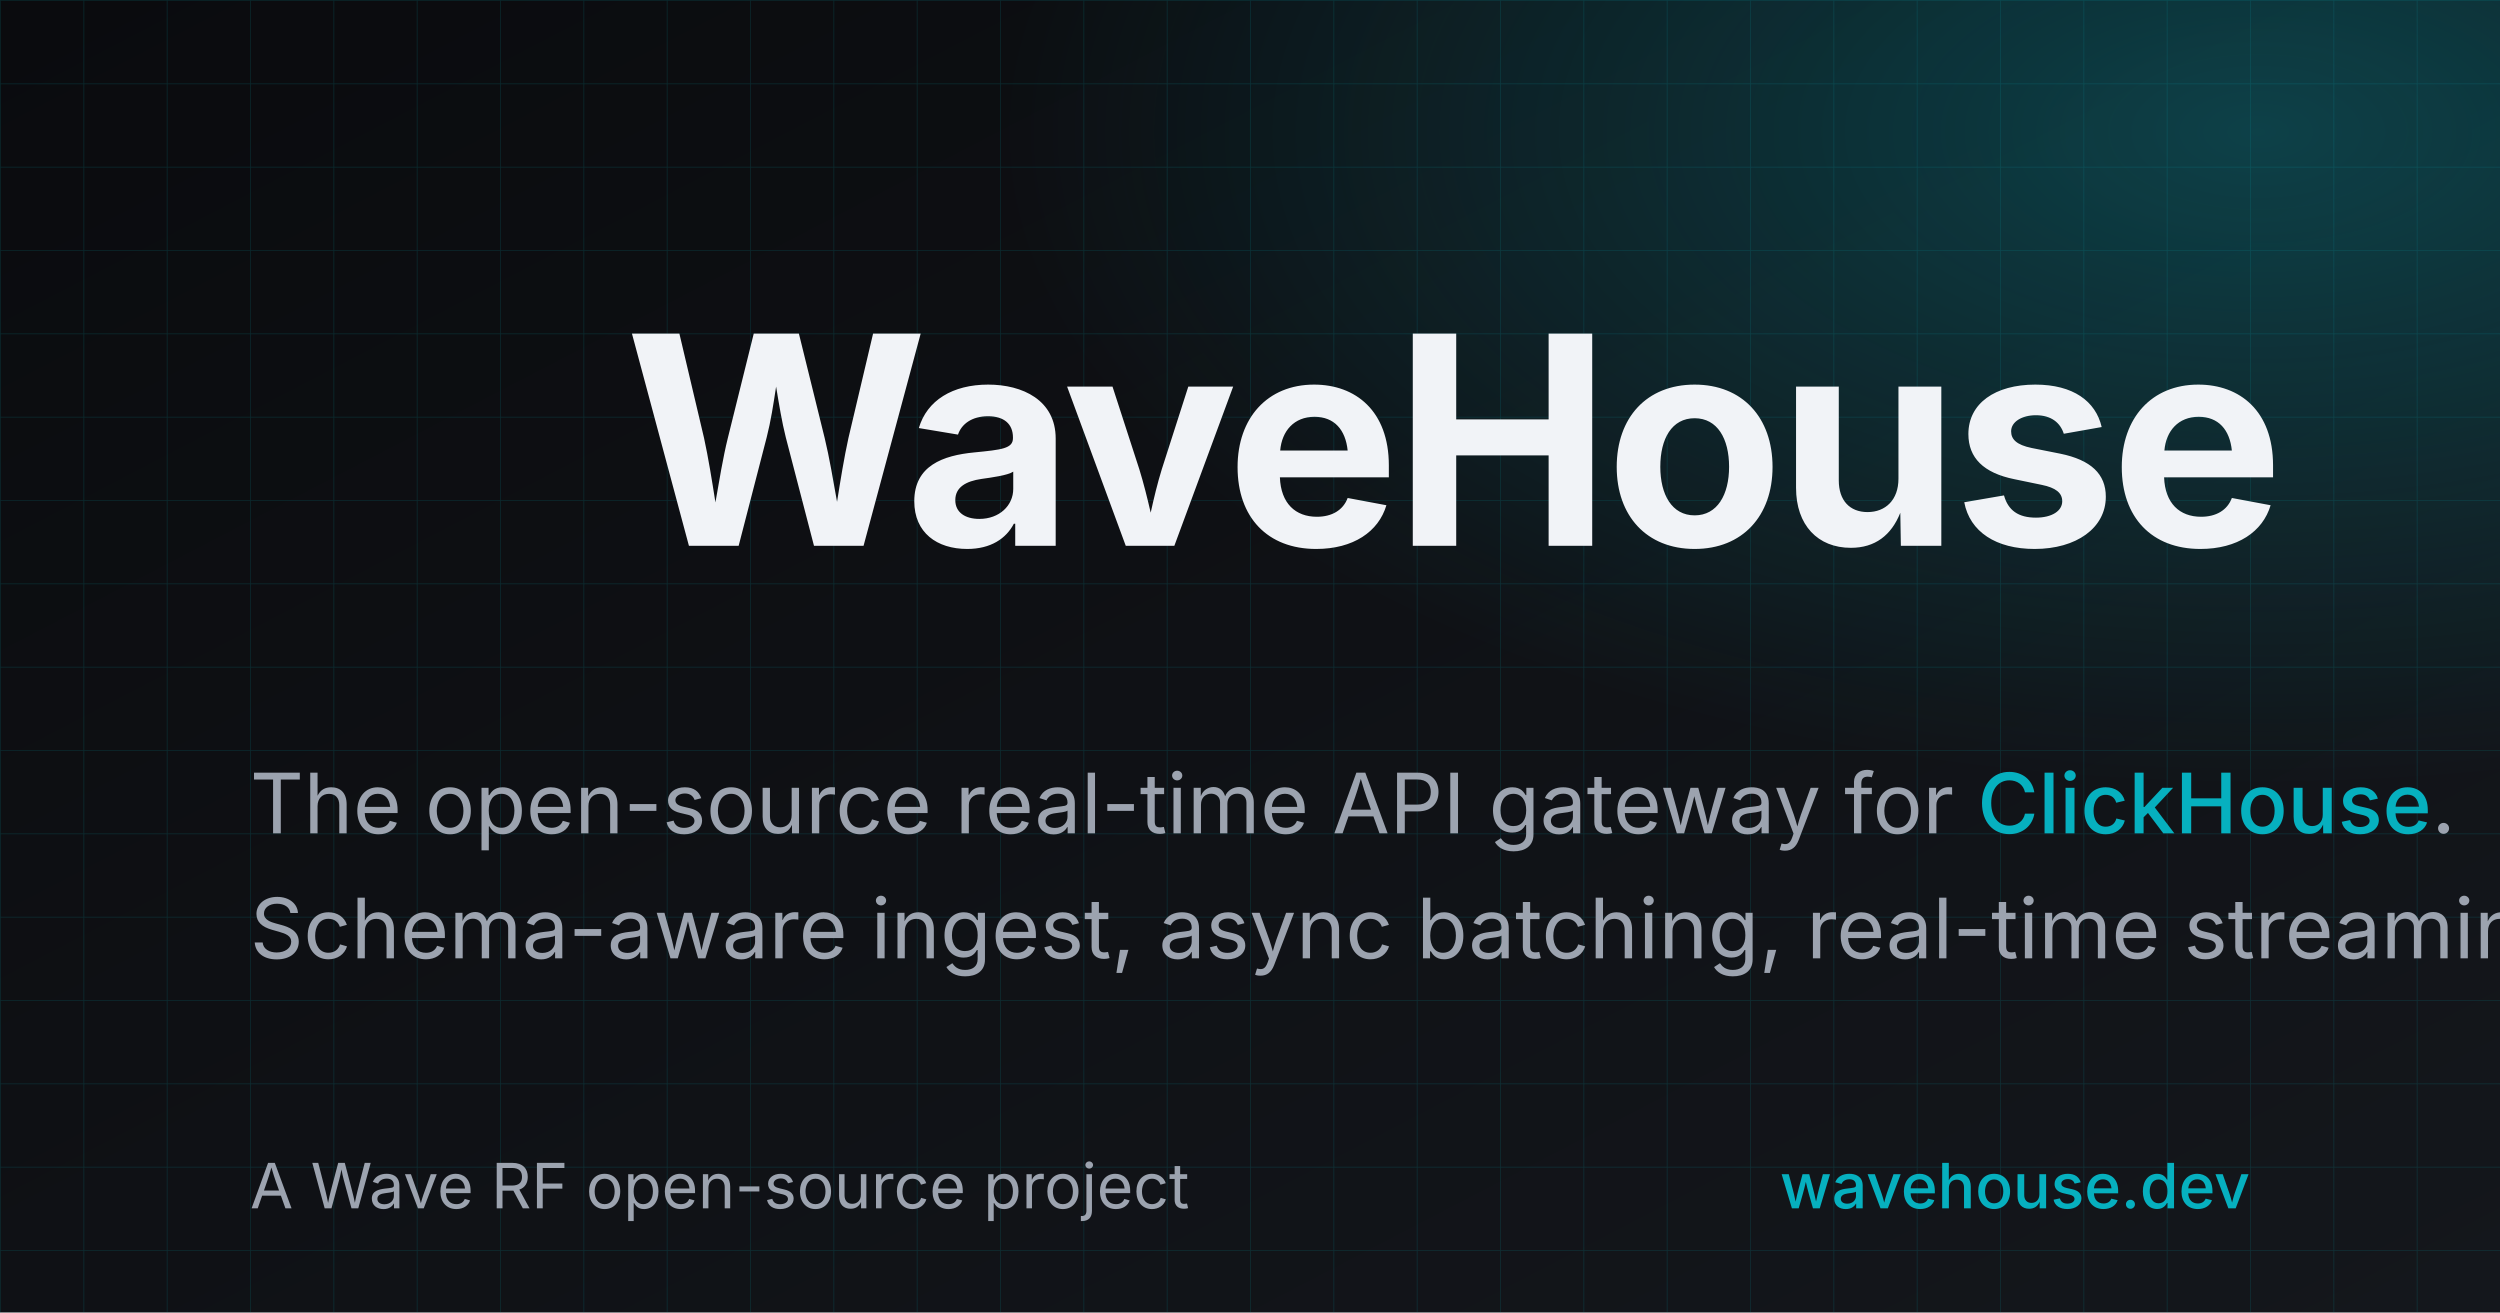
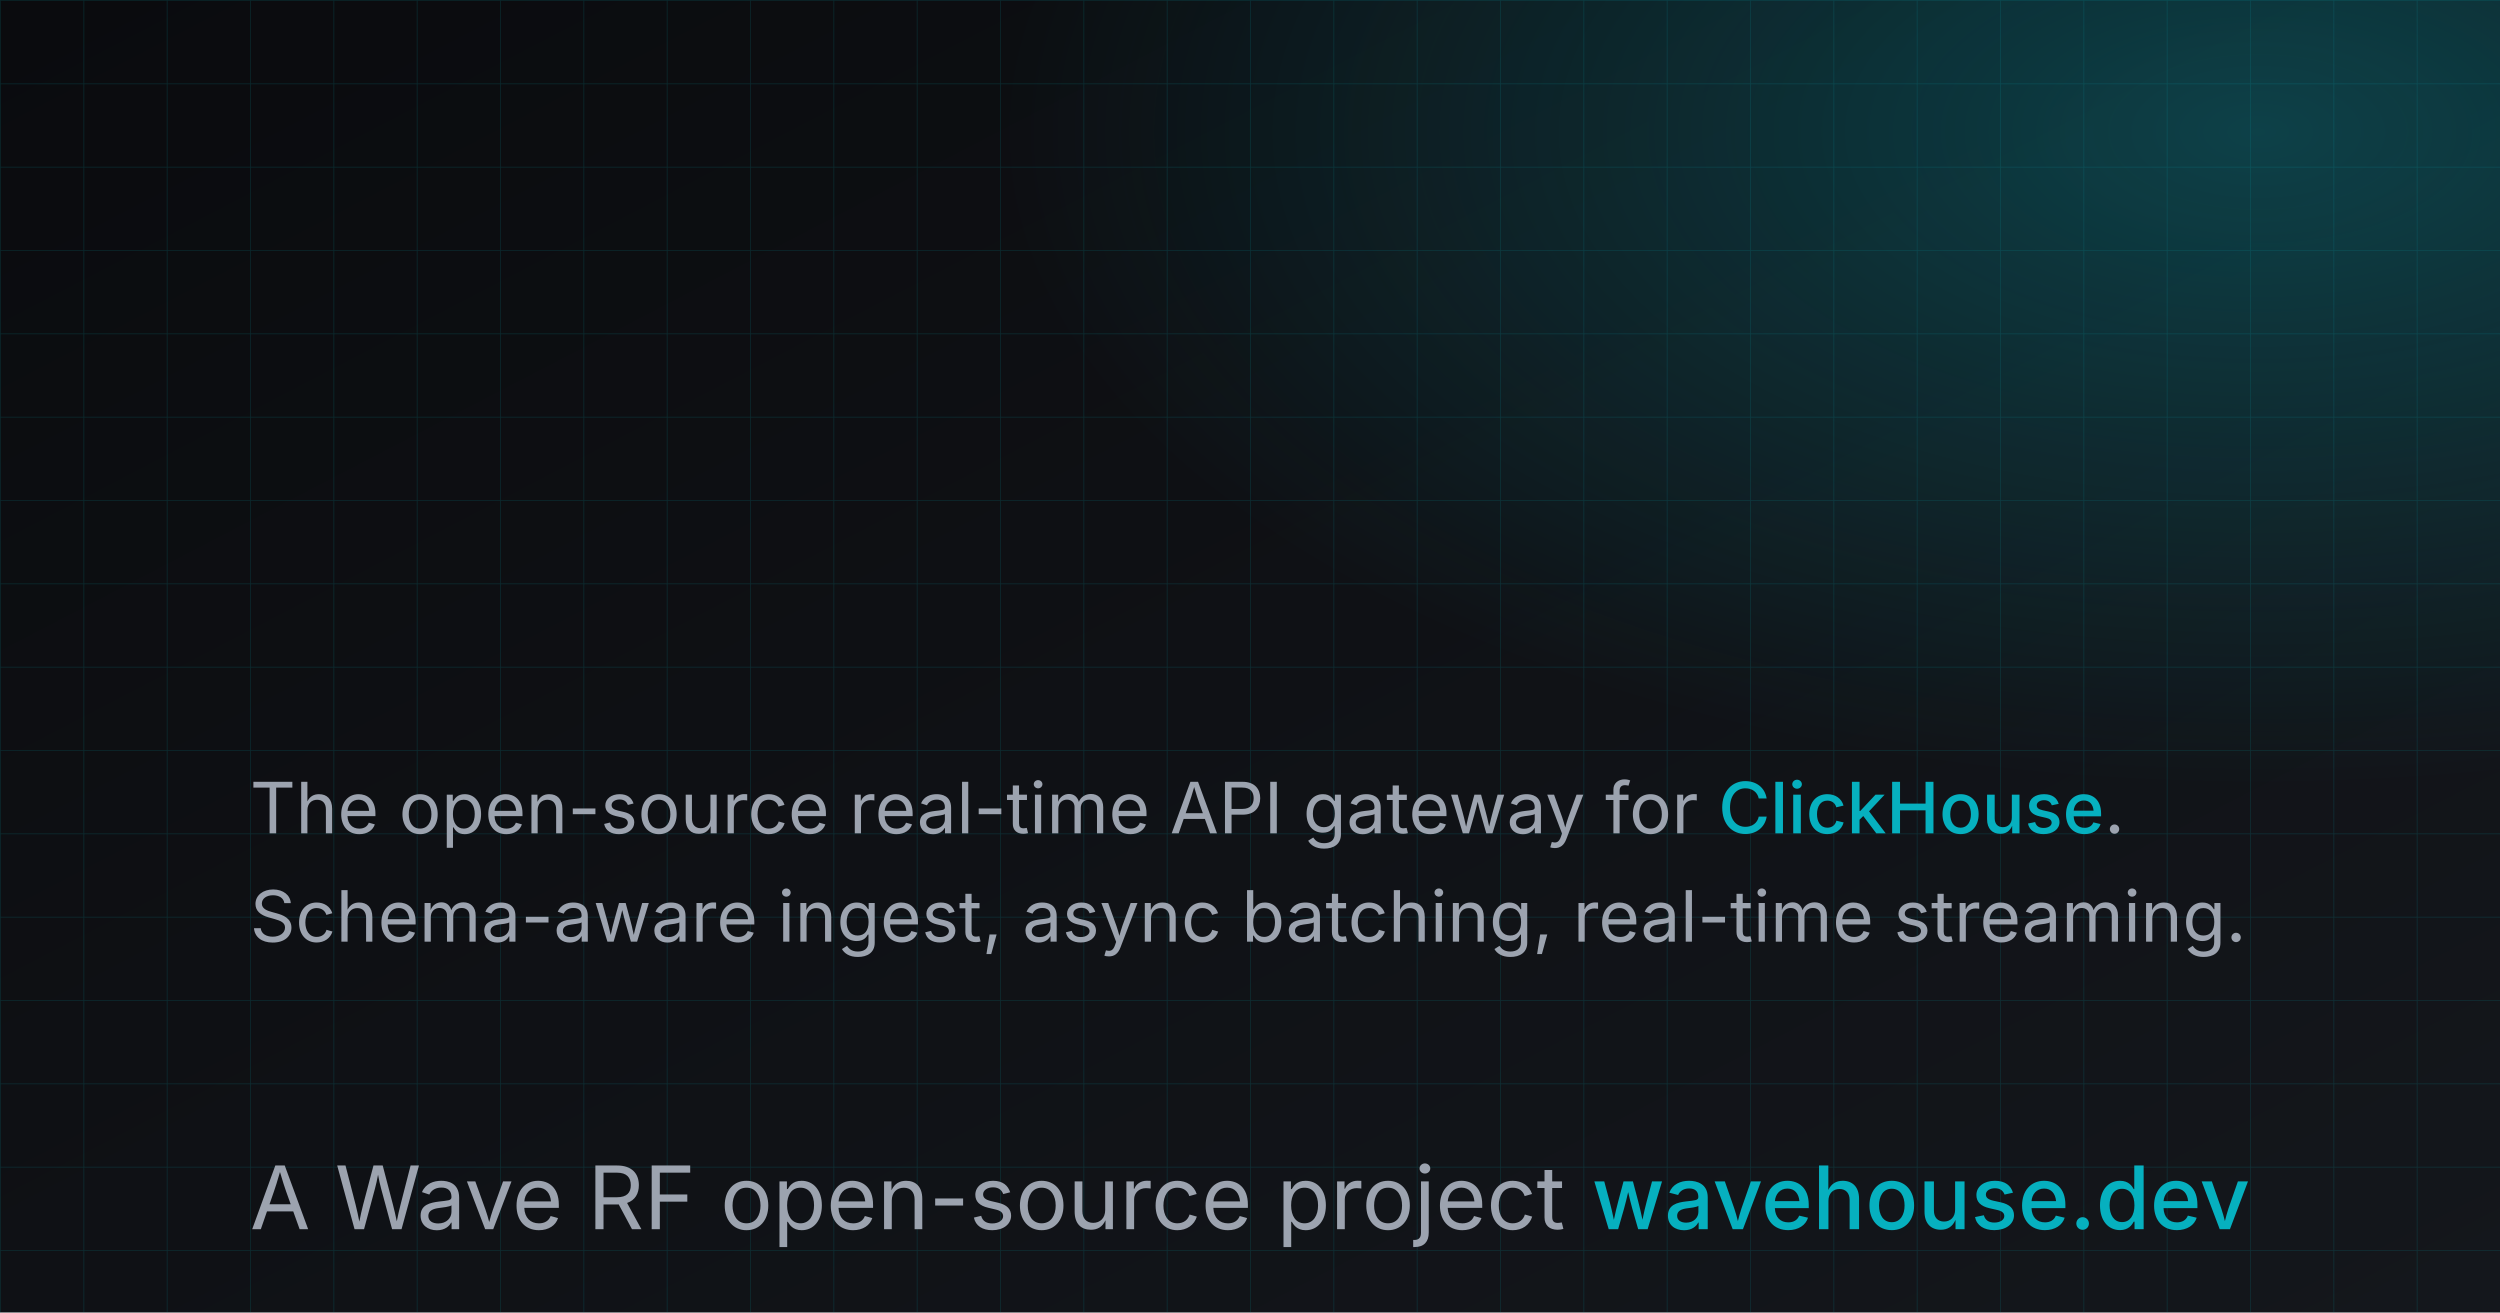
<svg xmlns="http://www.w3.org/2000/svg" viewBox="0 0 1200 630">
  <defs>
    <linearGradient id="bg" x1="0" y1="0" x2="1" y2="1">
      <stop offset="0" stop-color="#0A0B0E" />
      <stop offset="1" stop-color="#14171C" />
    </linearGradient>
    <radialGradient id="glow" cx="0.9" cy="0.1" r="0.5">
      <stop offset="0" stop-color="#06B0BF" stop-opacity="0.30" />
      <stop offset="1" stop-color="#06B0BF" stop-opacity="0" />
    </radialGradient>
    <pattern id="grid" width="40" height="40" patternUnits="userSpaceOnUse">
      <path d="M 40 0 L 0 0 0 40" fill="none" stroke="#06B0BF" stroke-width="0.75" stroke-opacity="0.16" />
    </pattern>
  </defs>
  <rect width="1200" height="630" fill="url(#bg)" />
  <rect width="1200" height="630" fill="url(#grid)" />
  <rect width="1200" height="630" fill="url(#glow)" />
-   <g transform="translate(120 139.5) scale(1.45)">
-     __MARK_GROUP__
+   <g transform="translate(115 135) scale(1.85)">
+     __LOCKUP_GROUP__
  </g>
-   <text x="300" y="262" font-family="Inter, Helvetica Neue, Helvetica, Arial, sans-serif" font-size="140" font-weight="700" fill="#F1F3F7" letter-spacing="-3">WaveHouse</text>
-   <text x="120" y="400" font-family="Inter, Helvetica Neue, Helvetica, Arial, sans-serif" font-size="40" font-weight="400" fill="#9CA3AF">
+   <text x="120" y="400" font-family="Inter, Helvetica Neue, Helvetica, Arial, sans-serif" font-size="34" font-weight="400" fill="#9CA3AF">
    <tspan x="120" dy="0">The open-source real-time API gateway for <tspan fill="#06B0BF" font-weight="500">ClickHouse</tspan>.</tspan>
-     <tspan x="120" dy="60">Schema-aware ingest, async batching, real-time streaming.</tspan>
+     <tspan x="120" dy="52">Schema-aware ingest, async batching, real-time streaming.</tspan>
  </text>
-   <text x="120" y="580" font-family="Inter, Helvetica Neue, Helvetica, Arial, sans-serif" font-size="30" font-weight="400" fill="#9CA3AF">A Wave RF open-source project</text>
-   <text x="1080" y="580" font-family="Inter, Helvetica Neue, Helvetica, Arial, sans-serif" font-size="30" font-weight="500" fill="#06B0BF" text-anchor="end">wavehouse.dev</text>
+   <text x="120" y="590" font-family="Inter, Helvetica Neue, Helvetica, Arial, sans-serif" font-size="42" font-weight="400" fill="#9CA3AF">A Wave RF open-source project</text>
+   <text x="1080" y="590" font-family="Inter, Helvetica Neue, Helvetica, Arial, sans-serif" font-size="42" font-weight="500" fill="#06B0BF" text-anchor="end">wavehouse.dev</text>
</svg>
